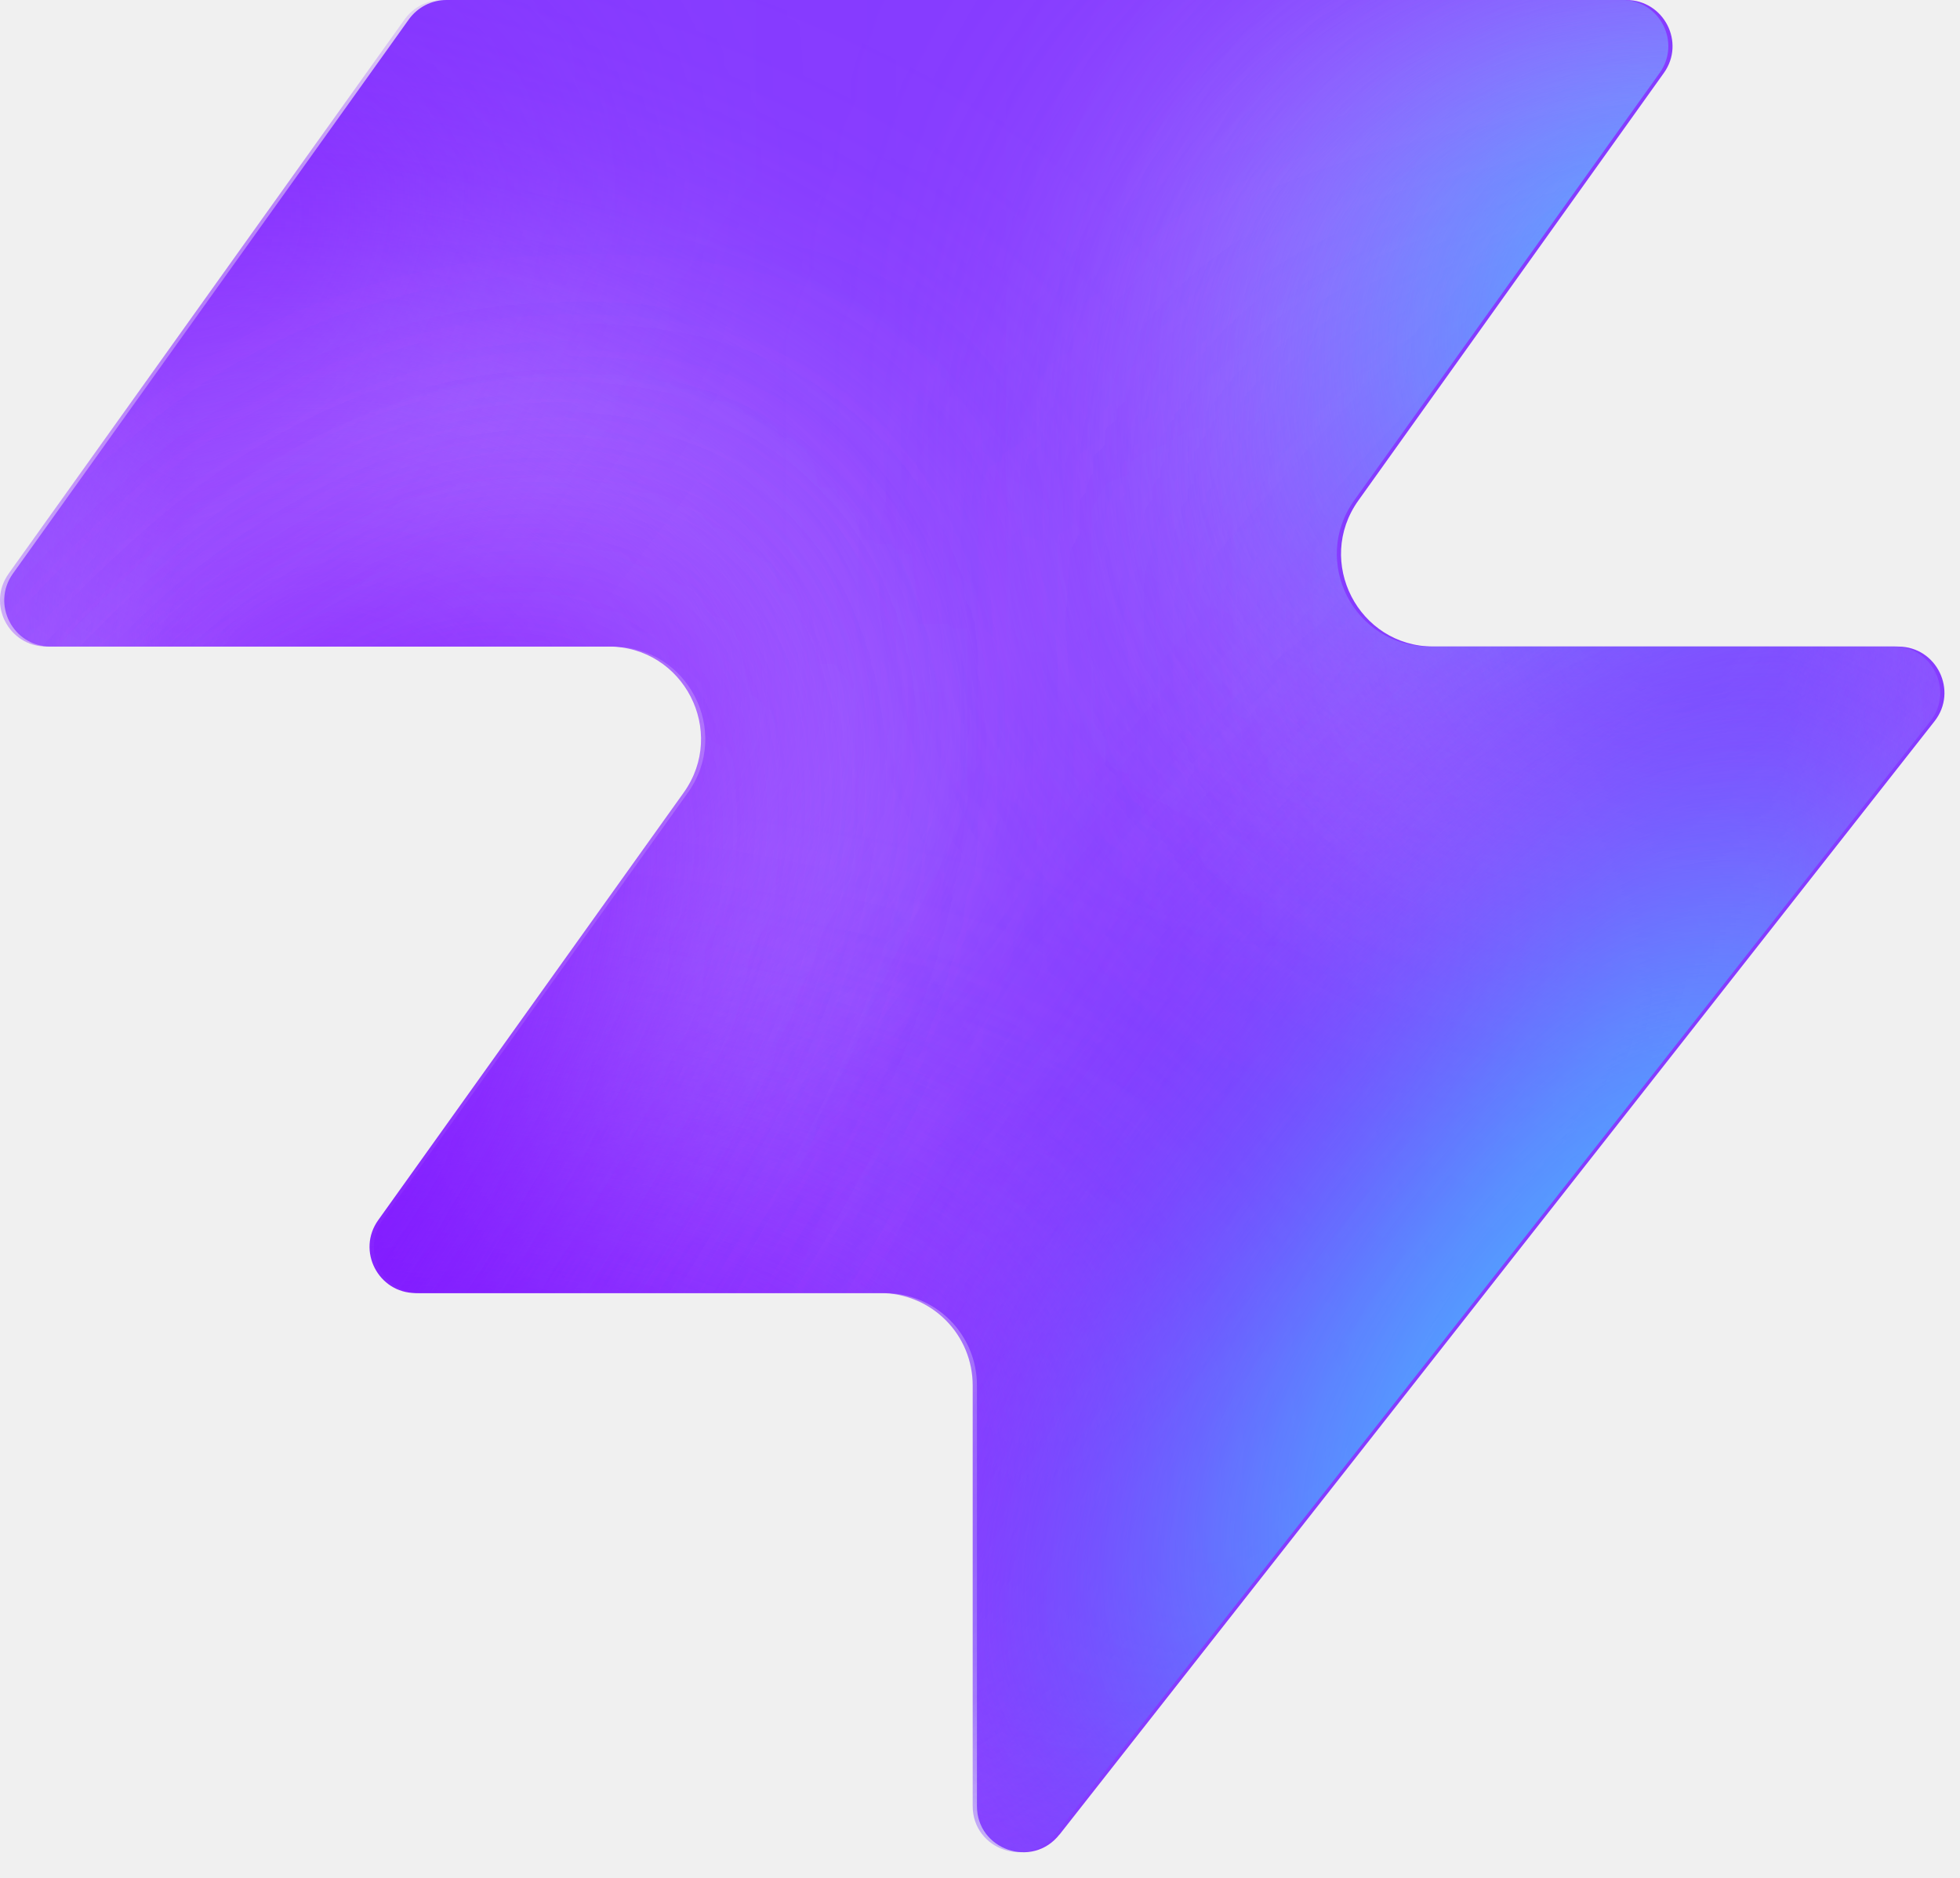
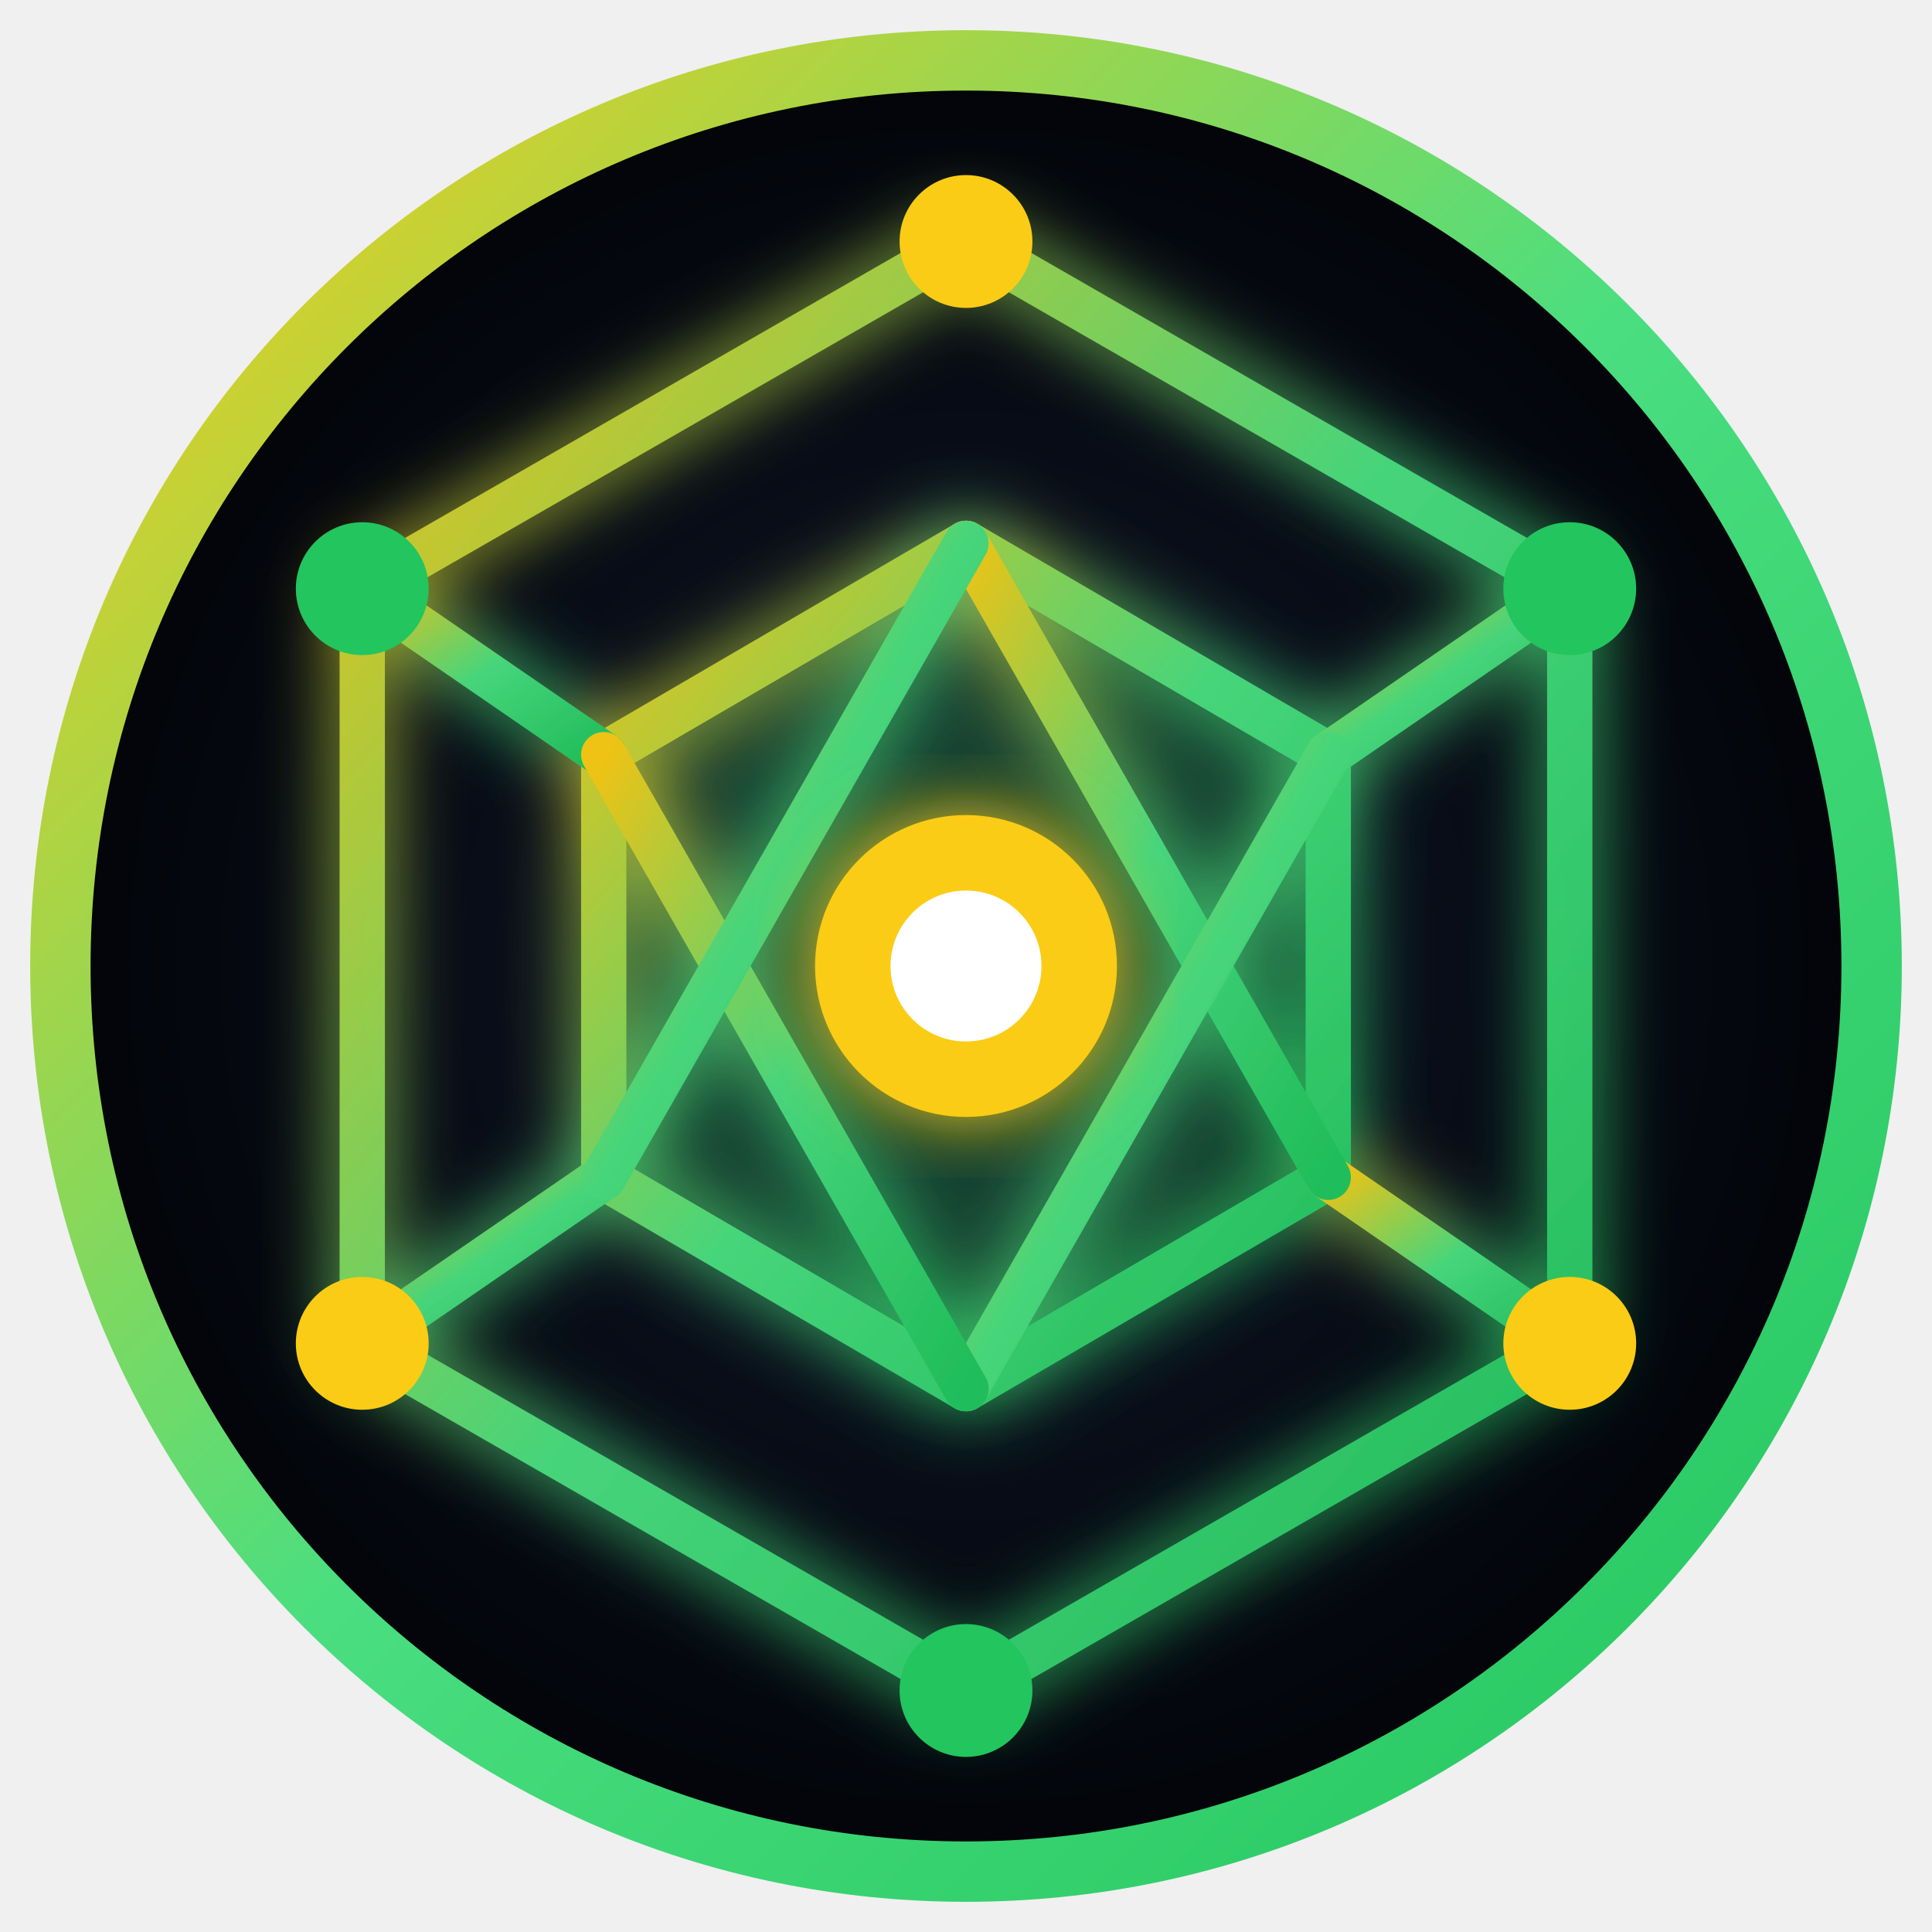
- <svg xmlns="http://www.w3.org/2000/svg" width="48" height="46" fill="none" viewBox="0 0 48 46">
-   <path fill="#863bff" d="M25.946 44.938c-.664.845-2.021.375-2.021-.698V33.937a2.26 2.26 0 0 0-2.262-2.262H10.287c-.92 0-1.456-1.04-.92-1.788l7.48-10.471c1.07-1.497 0-3.578-1.842-3.578H1.237c-.92 0-1.456-1.04-.92-1.788L10.013.474c.214-.297.556-.474.92-.474h28.894c.92 0 1.456 1.04.92 1.788l-7.48 10.471c-1.07 1.498 0 3.579 1.842 3.579h11.377c.943 0 1.473 1.088.89 1.83L25.947 44.94z" style="fill:#863bff;fill:color(display-p3 .525 .23 1);fill-opacity:1" />
-   <mask id="a" width="48" height="46" x="0" y="0" maskUnits="userSpaceOnUse" style="mask-type:alpha">
-     <path fill="#000" d="M25.842 44.938c-.664.844-2.021.375-2.021-.698V33.937a2.26 2.26 0 0 0-2.262-2.262H10.183c-.92 0-1.456-1.04-.92-1.788l7.48-10.471c1.07-1.498 0-3.579-1.842-3.579H1.133c-.92 0-1.456-1.04-.92-1.787L9.91.473c.214-.297.556-.474.92-.474h28.894c.92 0 1.456 1.04.92 1.788l-7.48 10.471c-1.07 1.498 0 3.578 1.842 3.578h11.377c.943 0 1.473 1.088.89 1.832L25.843 44.94z" style="fill:#000;fill-opacity:1" />
-   </mask>
-   <g mask="url(#a)">
-     <g filter="url(#b)">
-       <ellipse cx="5.508" cy="14.704" fill="#ede6ff" rx="5.508" ry="14.704" style="fill:#ede6ff;fill:color(display-p3 .927 .903 1);fill-opacity:1" transform="matrix(.00324 1 1 -.00324 -4.47 31.516)" />
-     </g>
-     <g filter="url(#c)">
-       <ellipse cx="10.399" cy="29.851" fill="#ede6ff" rx="10.399" ry="29.851" style="fill:#ede6ff;fill:color(display-p3 .927 .903 1);fill-opacity:1" transform="matrix(.00324 1 1 -.00324 -39.328 7.883)" />
-     </g>
-     <g filter="url(#d)">
-       <ellipse cx="5.508" cy="30.487" fill="#7e14ff" rx="5.508" ry="30.487" style="fill:#7e14ff;fill:color(display-p3 .492 .077 1);fill-opacity:1" transform="rotate(89.814 -25.913 -14.639)scale(1 -1)" />
-     </g>
-     <g filter="url(#e)">
-       <ellipse cx="5.508" cy="30.599" fill="#7e14ff" rx="5.508" ry="30.599" style="fill:#7e14ff;fill:color(display-p3 .492 .077 1);fill-opacity:1" transform="rotate(89.814 -32.644 -3.334)scale(1 -1)" />
-     </g>
-     <g filter="url(#f)">
-       <ellipse cx="5.508" cy="30.599" fill="#7e14ff" rx="5.508" ry="30.599" style="fill:#7e14ff;fill:color(display-p3 .492 .077 1);fill-opacity:1" transform="matrix(.00324 1 1 -.00324 -34.34 30.47)" />
-     </g>
-     <g filter="url(#g)">
-       <ellipse cx="14.072" cy="22.078" fill="#ede6ff" rx="14.072" ry="22.078" style="fill:#ede6ff;fill:color(display-p3 .927 .903 1);fill-opacity:1" transform="rotate(93.35 24.506 48.493)scale(-1 1)" />
-     </g>
-     <g filter="url(#h)">
-       <ellipse cx="3.47" cy="21.501" fill="#7e14ff" rx="3.47" ry="21.501" style="fill:#7e14ff;fill:color(display-p3 .492 .077 1);fill-opacity:1" transform="rotate(89.009 28.708 47.59)scale(-1 1)" />
-     </g>
-     <g filter="url(#i)">
-       <ellipse cx="3.47" cy="21.501" fill="#7e14ff" rx="3.47" ry="21.501" style="fill:#7e14ff;fill:color(display-p3 .492 .077 1);fill-opacity:1" transform="rotate(89.009 28.708 47.59)scale(-1 1)" />
-     </g>
-     <g filter="url(#j)">
-       <ellipse cx=".387" cy="8.972" fill="#7e14ff" rx="4.407" ry="29.108" style="fill:#7e14ff;fill:color(display-p3 .492 .077 1);fill-opacity:1" transform="rotate(39.51 .387 8.972)" />
-     </g>
-     <g filter="url(#k)">
-       <ellipse cx="47.523" cy="-6.092" fill="#7e14ff" rx="4.407" ry="29.108" style="fill:#7e14ff;fill:color(display-p3 .492 .077 1);fill-opacity:1" transform="rotate(37.892 47.523 -6.092)" />
-     </g>
-     <g filter="url(#l)">
-       <ellipse cx="41.412" cy="6.333" fill="#47bfff" rx="5.971" ry="9.665" style="fill:#47bfff;fill:color(display-p3 .28 .748 1);fill-opacity:1" transform="rotate(37.892 41.412 6.333)" />
-     </g>
-     <g filter="url(#m)">
-       <ellipse cx="-1.879" cy="38.332" fill="#7e14ff" rx="4.407" ry="29.108" style="fill:#7e14ff;fill:color(display-p3 .492 .077 1);fill-opacity:1" transform="rotate(37.892 -1.88 38.332)" />
-     </g>
-     <g filter="url(#n)">
-       <ellipse cx="-1.879" cy="38.332" fill="#7e14ff" rx="4.407" ry="29.108" style="fill:#7e14ff;fill:color(display-p3 .492 .077 1);fill-opacity:1" transform="rotate(37.892 -1.88 38.332)" />
-     </g>
-     <g filter="url(#o)">
-       <ellipse cx="35.651" cy="29.907" fill="#7e14ff" rx="4.407" ry="29.108" style="fill:#7e14ff;fill:color(display-p3 .492 .077 1);fill-opacity:1" transform="rotate(37.892 35.651 29.907)" />
-     </g>
-     <g filter="url(#p)">
-       <ellipse cx="38.418" cy="32.4" fill="#47bfff" rx="5.971" ry="15.297" style="fill:#47bfff;fill:color(display-p3 .28 .748 1);fill-opacity:1" transform="rotate(37.892 38.418 32.4)" />
-     </g>
-   </g>
+ <svg xmlns="http://www.w3.org/2000/svg" viewBox="0 0 64 64" width="64" height="64">
  <defs>
-     <filter id="b" width="60.045" height="41.654" x="-19.77" y="16.149" color-interpolation-filters="sRGB" filterUnits="userSpaceOnUse">
-       <feFlood flood-opacity="0" result="BackgroundImageFix" />
-       <feBlend in="SourceGraphic" in2="BackgroundImageFix" result="shape" />
-       <feGaussianBlur result="effect1_foregroundBlur_2002_17158" stdDeviation="7.659" />
-     </filter>
-     <filter id="c" width="90.34" height="51.437" x="-54.613" y="-7.533" color-interpolation-filters="sRGB" filterUnits="userSpaceOnUse">
-       <feFlood flood-opacity="0" result="BackgroundImageFix" />
-       <feBlend in="SourceGraphic" in2="BackgroundImageFix" result="shape" />
-       <feGaussianBlur result="effect1_foregroundBlur_2002_17158" stdDeviation="7.659" />
-     </filter>
-     <filter id="d" width="79.355" height="29.4" x="-49.64" y="2.03" color-interpolation-filters="sRGB" filterUnits="userSpaceOnUse">
-       <feFlood flood-opacity="0" result="BackgroundImageFix" />
-       <feBlend in="SourceGraphic" in2="BackgroundImageFix" result="shape" />
-       <feGaussianBlur result="effect1_foregroundBlur_2002_17158" stdDeviation="4.596" />
-     </filter>
-     <filter id="e" width="79.579" height="29.4" x="-45.045" y="20.029" color-interpolation-filters="sRGB" filterUnits="userSpaceOnUse">
-       <feFlood flood-opacity="0" result="BackgroundImageFix" />
-       <feBlend in="SourceGraphic" in2="BackgroundImageFix" result="shape" />
-       <feGaussianBlur result="effect1_foregroundBlur_2002_17158" stdDeviation="4.596" />
-     </filter>
-     <filter id="f" width="79.579" height="29.4" x="-43.513" y="21.178" color-interpolation-filters="sRGB" filterUnits="userSpaceOnUse">
-       <feFlood flood-opacity="0" result="BackgroundImageFix" />
-       <feBlend in="SourceGraphic" in2="BackgroundImageFix" result="shape" />
-       <feGaussianBlur result="effect1_foregroundBlur_2002_17158" stdDeviation="4.596" />
-     </filter>
-     <filter id="g" width="74.749" height="58.852" x="15.756" y="-17.901" color-interpolation-filters="sRGB" filterUnits="userSpaceOnUse">
-       <feFlood flood-opacity="0" result="BackgroundImageFix" />
-       <feBlend in="SourceGraphic" in2="BackgroundImageFix" result="shape" />
-       <feGaussianBlur result="effect1_foregroundBlur_2002_17158" stdDeviation="7.659" />
-     </filter>
-     <filter id="h" width="61.377" height="25.362" x="23.548" y="2.284" color-interpolation-filters="sRGB" filterUnits="userSpaceOnUse">
-       <feFlood flood-opacity="0" result="BackgroundImageFix" />
-       <feBlend in="SourceGraphic" in2="BackgroundImageFix" result="shape" />
-       <feGaussianBlur result="effect1_foregroundBlur_2002_17158" stdDeviation="4.596" />
-     </filter>
-     <filter id="i" width="61.377" height="25.362" x="23.548" y="2.284" color-interpolation-filters="sRGB" filterUnits="userSpaceOnUse">
-       <feFlood flood-opacity="0" result="BackgroundImageFix" />
-       <feBlend in="SourceGraphic" in2="BackgroundImageFix" result="shape" />
-       <feGaussianBlur result="effect1_foregroundBlur_2002_17158" stdDeviation="4.596" />
-     </filter>
-     <filter id="j" width="56.045" height="63.649" x="-27.636" y="-22.853" color-interpolation-filters="sRGB" filterUnits="userSpaceOnUse">
-       <feFlood flood-opacity="0" result="BackgroundImageFix" />
-       <feBlend in="SourceGraphic" in2="BackgroundImageFix" result="shape" />
-       <feGaussianBlur result="effect1_foregroundBlur_2002_17158" stdDeviation="4.596" />
-     </filter>
-     <filter id="k" width="54.814" height="64.646" x="20.116" y="-38.415" color-interpolation-filters="sRGB" filterUnits="userSpaceOnUse">
-       <feFlood flood-opacity="0" result="BackgroundImageFix" />
-       <feBlend in="SourceGraphic" in2="BackgroundImageFix" result="shape" />
-       <feGaussianBlur result="effect1_foregroundBlur_2002_17158" stdDeviation="4.596" />
-     </filter>
-     <filter id="l" width="33.541" height="35.313" x="24.641" y="-11.323" color-interpolation-filters="sRGB" filterUnits="userSpaceOnUse">
-       <feFlood flood-opacity="0" result="BackgroundImageFix" />
-       <feBlend in="SourceGraphic" in2="BackgroundImageFix" result="shape" />
-       <feGaussianBlur result="effect1_foregroundBlur_2002_17158" stdDeviation="4.596" />
-     </filter>
-     <filter id="m" width="54.814" height="64.646" x="-29.286" y="6.009" color-interpolation-filters="sRGB" filterUnits="userSpaceOnUse">
-       <feFlood flood-opacity="0" result="BackgroundImageFix" />
-       <feBlend in="SourceGraphic" in2="BackgroundImageFix" result="shape" />
-       <feGaussianBlur result="effect1_foregroundBlur_2002_17158" stdDeviation="4.596" />
-     </filter>
-     <filter id="n" width="54.814" height="64.646" x="-29.286" y="6.009" color-interpolation-filters="sRGB" filterUnits="userSpaceOnUse">
-       <feFlood flood-opacity="0" result="BackgroundImageFix" />
-       <feBlend in="SourceGraphic" in2="BackgroundImageFix" result="shape" />
-       <feGaussianBlur result="effect1_foregroundBlur_2002_17158" stdDeviation="4.596" />
-     </filter>
-     <filter id="o" width="54.814" height="64.646" x="8.244" y="-2.416" color-interpolation-filters="sRGB" filterUnits="userSpaceOnUse">
-       <feFlood flood-opacity="0" result="BackgroundImageFix" />
-       <feBlend in="SourceGraphic" in2="BackgroundImageFix" result="shape" />
-       <feGaussianBlur result="effect1_foregroundBlur_2002_17158" stdDeviation="4.596" />
-     </filter>
-     <filter id="p" width="39.409" height="43.623" x="18.713" y="10.588" color-interpolation-filters="sRGB" filterUnits="userSpaceOnUse">
-       <feFlood flood-opacity="0" result="BackgroundImageFix" />
-       <feBlend in="SourceGraphic" in2="BackgroundImageFix" result="shape" />
-       <feGaussianBlur result="effect1_foregroundBlur_2002_17158" stdDeviation="4.596" />
+     <radialGradient id="bgGlow" cx="50%" cy="50%" r="50%">
+       <stop offset="0%" stop-color="#0F172A" />
+       <stop offset="80%" stop-color="#050810" />
+       <stop offset="100%" stop-color="#020408" />
+     </radialGradient>
+     <linearGradient id="goldGreen" x1="0%" y1="0%" x2="100%" y2="100%">
+       <stop offset="0%" stop-color="#FACC15" />
+       <stop offset="50%" stop-color="#4ADE80" />
+       <stop offset="100%" stop-color="#22C55E" />
+     </linearGradient>
+     <filter id="glow" x="-20%" y="-20%" width="140%" height="140%">
+       <feGaussianBlur stdDeviation="1.2" result="blur" />
+       <feComposite in="SourceGraphic" in2="blur" operator="over" />
    </filter>
  </defs>
+   <circle cx="32" cy="32" r="30" fill="url(#bgGlow)" stroke="url(#goldGreen)" stroke-width="2" />
+   <g stroke="url(#goldGreen)" stroke-width="1.5" stroke-linecap="round" stroke-linejoin="round" opacity="0.95" filter="url(#glow)">
+     <polygon points="32,8 52,19.5 52,44.5 32,56 12,44.5 12,19.5" fill="none" />
+     <polygon points="32,18 44,25 44,39 32,46 20,39 20,25" fill="rgba(34,197,94,0.15)" />
+     <line x1="32" y1="8" x2="32" y2="18" />
+     <line x1="52" y1="19.5" x2="44" y2="25" />
+     <line x1="52" y1="44.5" x2="44" y2="39" />
+     <line x1="32" y1="56" x2="32" y2="46" />
+     <line x1="12" y1="44.5" x2="20" y2="39" />
+     <line x1="12" y1="19.5" x2="20" y2="25" />
+     <line x1="32" y1="18" x2="44" y2="39" />
+     <line x1="44" y1="25" x2="32" y2="46" />
+     <line x1="44" y1="39" x2="20" y2="39" />
+     <line x1="32" y1="46" x2="20" y2="25" />
+     <line x1="20" y1="39" x2="32" y2="18" />
+     <line x1="20" y1="25" x2="44" y2="25" />
+   </g>
+   <circle cx="32" cy="32" r="5" fill="#FACC15" filter="url(#glow)" />
+   <circle cx="32" cy="32" r="2.5" fill="#FFFFFF" />
+   <circle cx="32" cy="8" r="2.2" fill="#FACC15" />
+   <circle cx="52" cy="19.5" r="2.2" fill="#22C55E" />
+   <circle cx="52" cy="44.5" r="2.2" fill="#FACC15" />
+   <circle cx="32" cy="56" r="2.2" fill="#22C55E" />
+   <circle cx="12" cy="44.5" r="2.2" fill="#FACC15" />
+   <circle cx="12" cy="19.5" r="2.2" fill="#22C55E" />
</svg>
